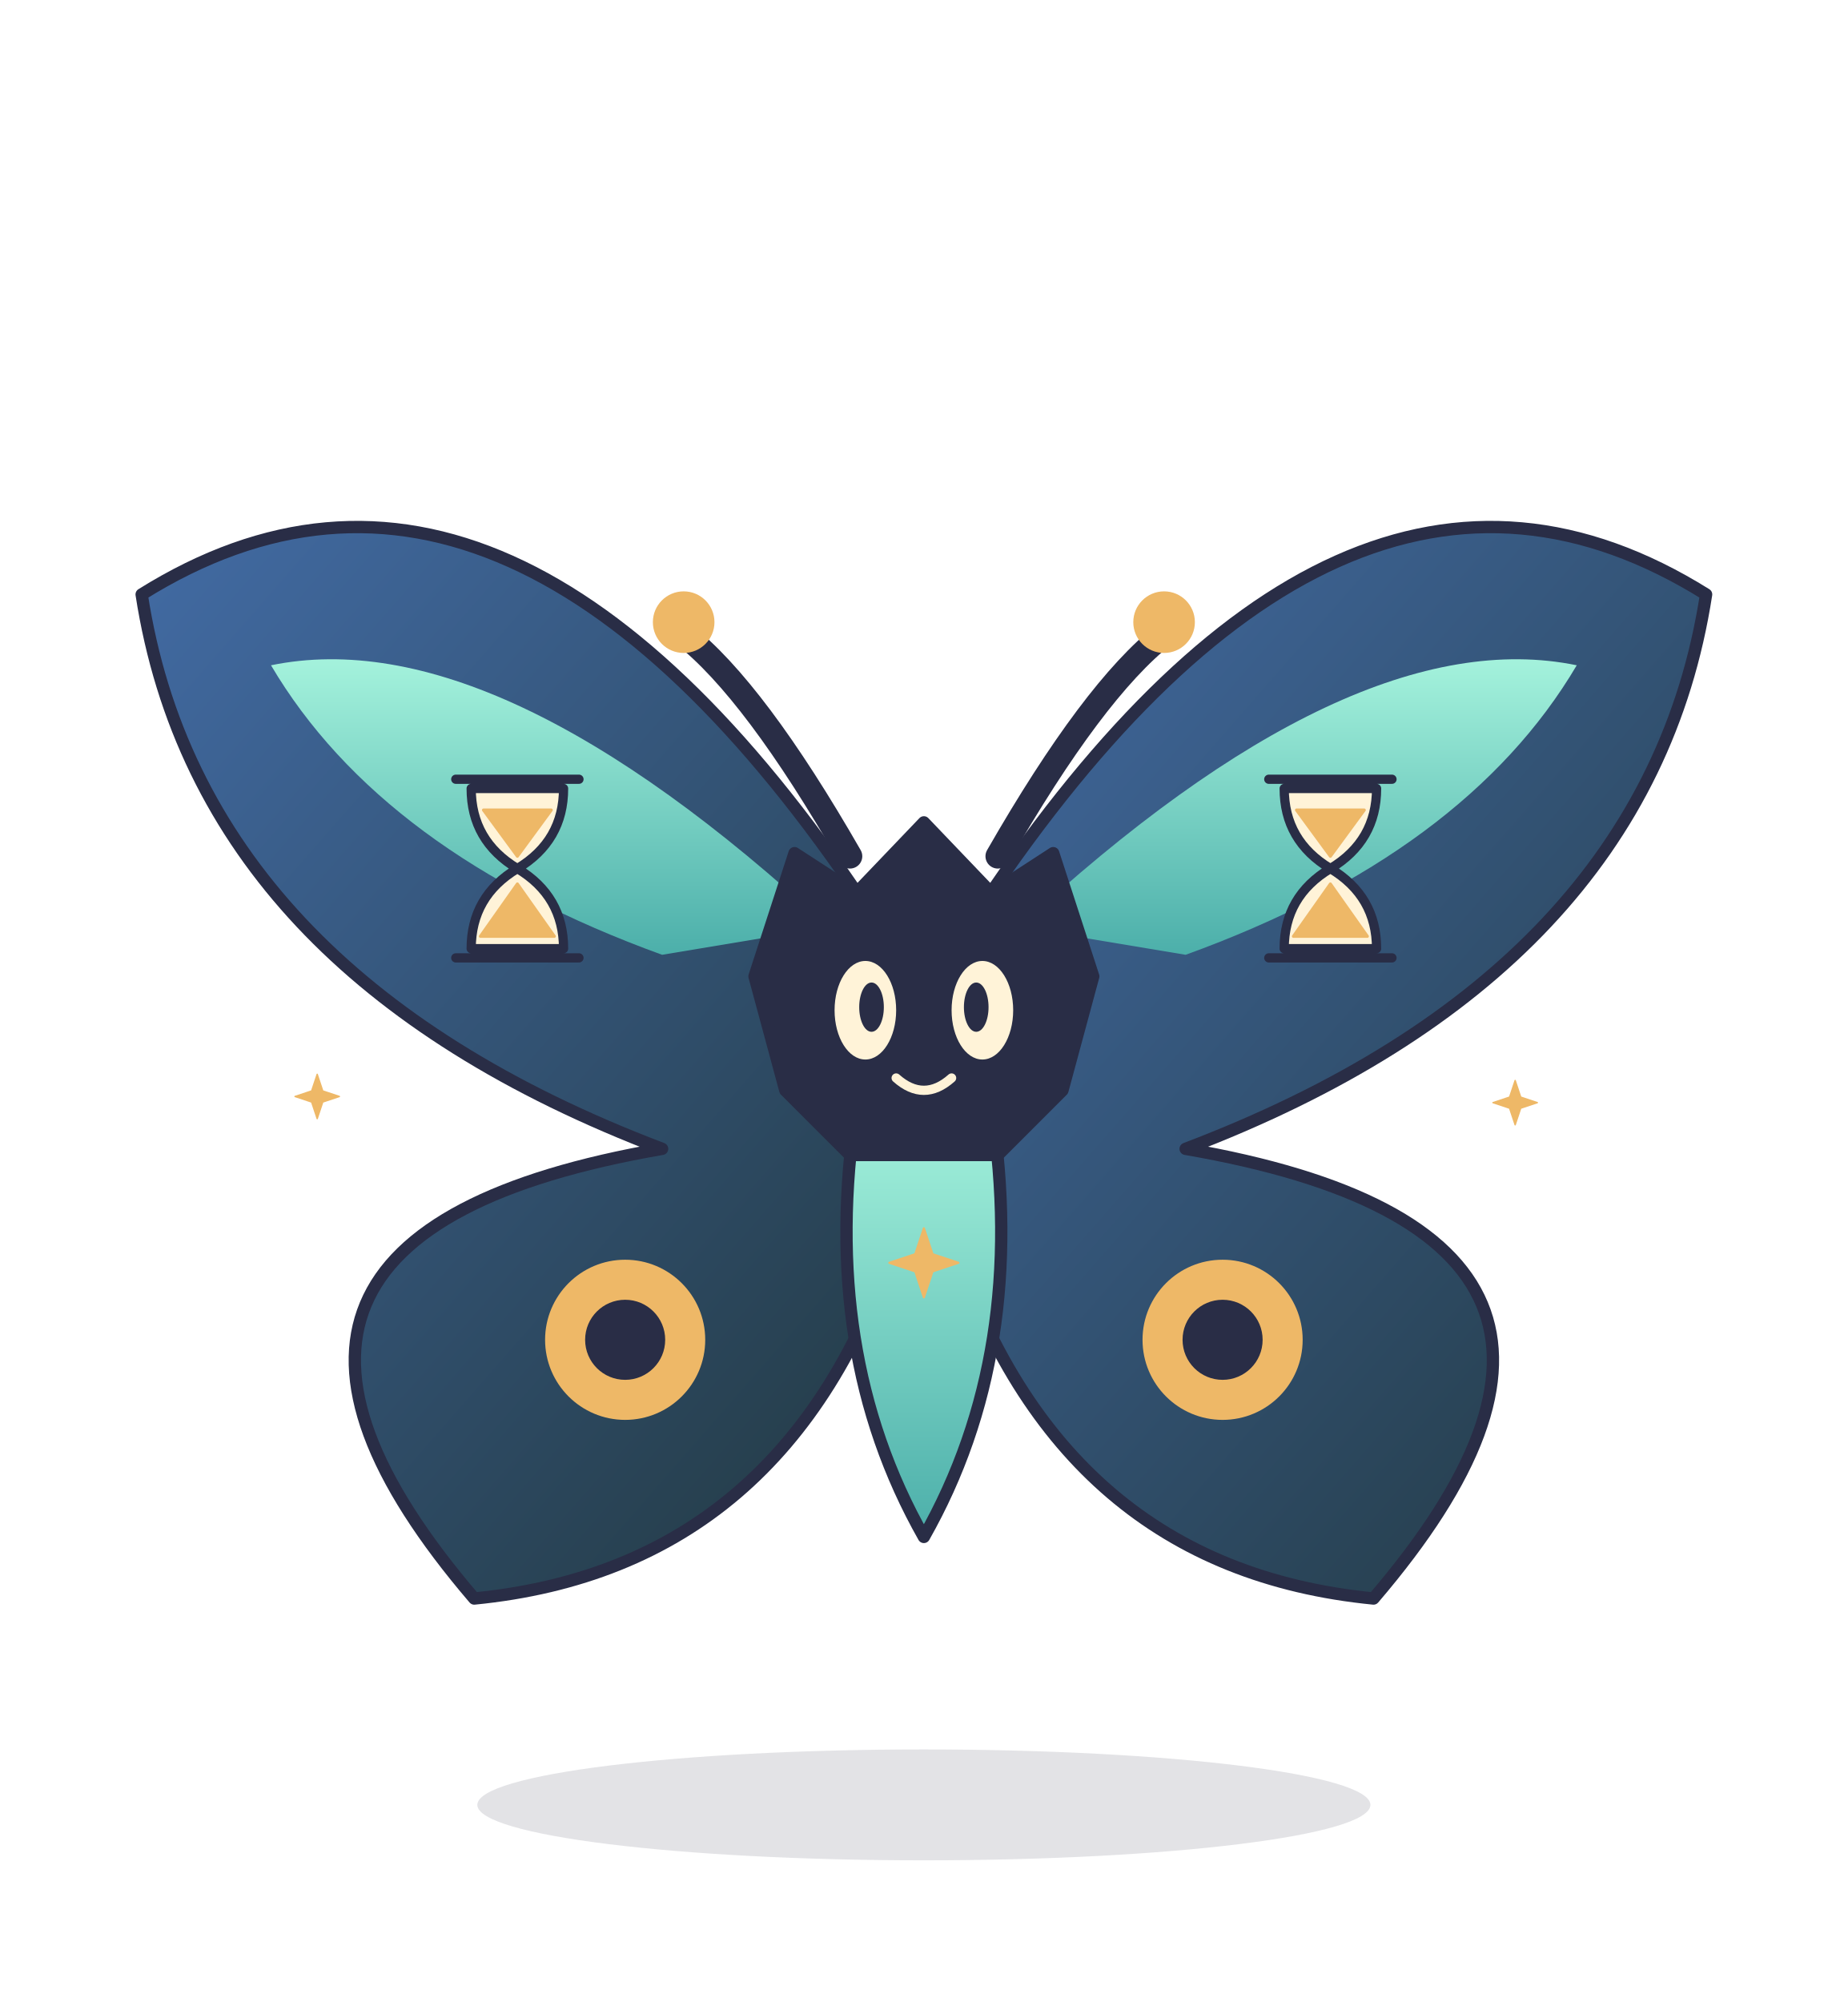
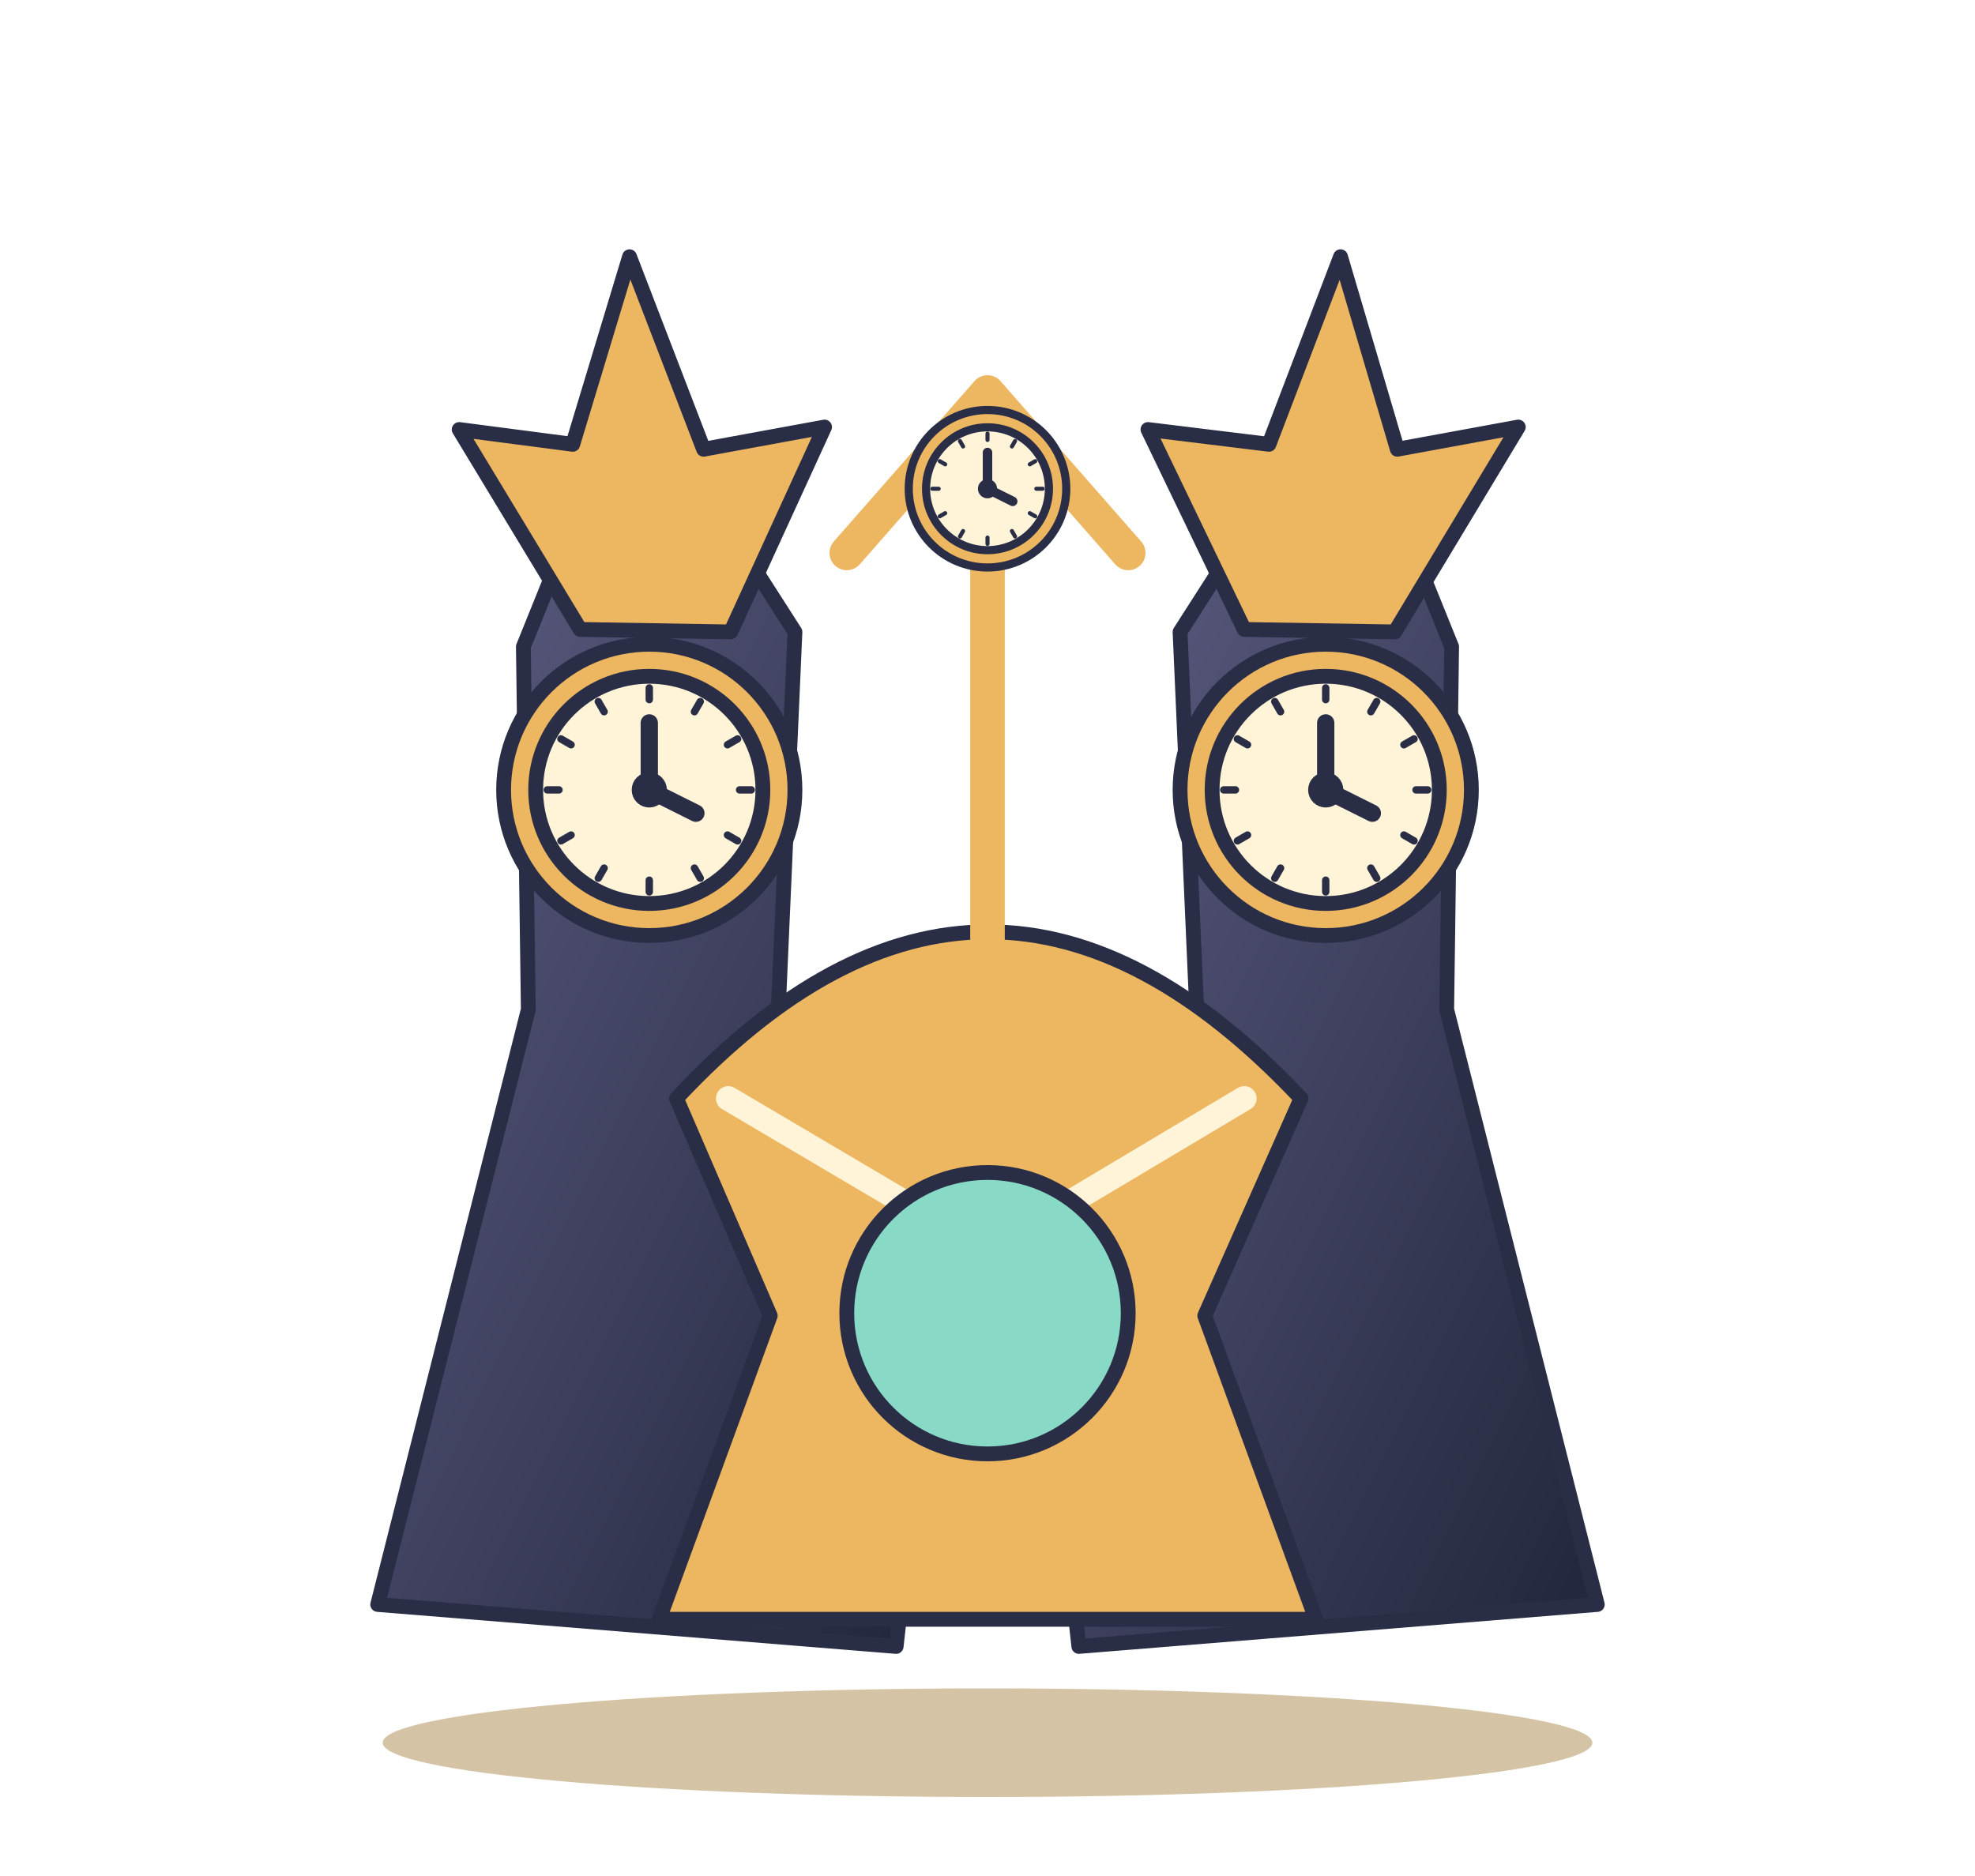
- <svg xmlns="http://www.w3.org/2000/svg" width="600" height="650" viewBox="0 0 600 650">
+ <svg xmlns="http://www.w3.org/2000/svg" width="800" height="760" viewBox="0 0 800 760">
  <defs>
-     <linearGradient id="gold" x2=".2" y2="1">
-       <stop stop-color="#ffe9a1" />
-       <stop offset="1" stop-color="#e8a344" />
+     <linearGradient id="coat" x2=".9" y2="1">
+       <stop stop-color="#626188" />
+       <stop offset="1" stop-color="#24283f" />
    </linearGradient>
-     <linearGradient id="coat" x2=".8" y2="1">
-       <stop stop-color="#426ba4" />
-       <stop offset="1" stop-color="#253d49" />
+     <linearGradient id="gold" x2=".5" y2="1">
+       <stop stop-color="#fff0b5" />
+       <stop offset="1" stop-color="#d59b46" />
    </linearGradient>
-     <linearGradient id="mint" x2="0" y2="1">
-       <stop stop-color="#a4f2dc" />
-       <stop offset="1" stop-color="#4cafaa" />
-     </linearGradient>
-     <radialGradient id="glow">
-       <stop stop-color="#fff8da" />
-       <stop offset="1" stop-color="#f3e4c9" />
-     </radialGradient>
  </defs>
-   <ellipse cx="300" cy="586" rx="145" ry="18" fill="#30344822" />
-   <g>
-     <path d="M285 300 Q166 118 46 193 Q65 316 215 373 Q53 401 154 519 Q256 509 291 402Z" fill="url(#coat)" stroke="#292d46" stroke-width="4" stroke-linejoin="round" stroke-linecap="round" />
-     <path d="M315 300 Q434 118 554 193 Q535 316 385 373 Q547 401 446 519 Q344 509 309 402Z" fill="url(#coat)" stroke="#292d46" stroke-width="4" stroke-linejoin="round" stroke-linecap="round" />
-     <path d="M269 301 Q161 201 88 216 Q124 277 215 310Z" fill="url(#mint)" stroke="none" stroke-width="4" stroke-linejoin="round" stroke-linecap="round" />
-     <path d="M331 301 Q439 201 512 216 Q476 277 385 310Z" fill="url(#mint)" stroke="none" stroke-width="4" stroke-linejoin="round" stroke-linecap="round" />
-     <g transform="translate(168 282) scale(1)">
-       <path d="M-20-29 H20 M-20 29 H20 M-15-26 Q-15-9 0 0 Q-15 9-15 26 H15 Q15 9 0 0 Q15-9 15-26 Z" fill="#fff3d8" stroke="#292d46" stroke-width="3" stroke-linejoin="round" stroke-linecap="round" />
-       <path d="M-11-19 H11 L0-4 Z M0 5 L-12 22 H12 Z" fill="#eeb867" stroke="#eeb867" stroke-width="1" stroke-linejoin="round" stroke-linecap="round" />
-     </g>
-     <g transform="translate(432 282) scale(1)">
-       <path d="M-20-29 H20 M-20 29 H20 M-15-26 Q-15-9 0 0 Q-15 9-15 26 H15 Q15 9 0 0 Q15-9 15-26 Z" fill="#fff3d8" stroke="#292d46" stroke-width="3" stroke-linejoin="round" stroke-linecap="round" />
-       <path d="M-11-19 H11 L0-4 Z M0 5 L-12 22 H12 Z" fill="#eeb867" stroke="#eeb867" stroke-width="1" stroke-linejoin="round" stroke-linecap="round" />
-     </g>
-     <circle cx="203" cy="435" r="26" fill="#eeb867" stroke="none" stroke-width="3" />
-     <circle cx="397" cy="435" r="26" fill="#eeb867" stroke="none" stroke-width="3" />
-     <circle cx="203" cy="435" r="13" fill="#292d46" stroke="none" stroke-width="3" />
-     <circle cx="397" cy="435" r="13" fill="#292d46" stroke="none" stroke-width="3" />
-     <path d="M278 360 Q266 439 300 499 Q334 439 322 360Z" fill="url(#mint)" stroke="#292d46" stroke-width="4" stroke-linejoin="round" stroke-linecap="round" />
-     <path d="M276 278 Q245 224 222 206 M324 278 Q355 224 378 206" fill="none" stroke="#292d46" stroke-width="8" stroke-linejoin="round" stroke-linecap="round" />
-     <circle cx="222" cy="202" r="10" fill="#eeb867" stroke="none" stroke-width="3" />
-     <circle cx="378" cy="202" r="10" fill="#eeb867" stroke="none" stroke-width="3" />
-     <path d="M245 317 L258 277 278 290 300 267 322 290 342 277 355 317 345 354 324 375 276 375 255 354Z" fill="#292d46" stroke="#292d46" stroke-width="4" stroke-linejoin="round" stroke-linecap="round" />
-     <ellipse cx="281" cy="328" rx="10" ry="16" fill="#fff3d8" />
-     <ellipse cx="319" cy="328" rx="10" ry="16" fill="#fff3d8" />
-     <ellipse cx="283" cy="327" rx="4" ry="8" fill="#292d46" />
-     <ellipse cx="317" cy="327" rx="4" ry="8" fill="#292d46" />
-     <path d="M291 350 Q300 358 309 350" fill="none" stroke="#fff3d8" stroke-width="3" stroke-linejoin="round" stroke-linecap="round" />
-     <g transform="translate(300 410) scale(0.7)">
-       <path d="M0-16 L4-4 16 0 4 4 0 16-4 4-16 0-4-4Z" fill="#eeb867" stroke="#eeb867" stroke-width="1" stroke-linejoin="round" stroke-linecap="round" />
-     </g>
-     <g transform="translate(103 356) scale(0.45)">
-       <path d="M0-16 L4-4 16 0 4 4 0 16-4 4-16 0-4-4Z" fill="#eeb867" stroke="#eeb867" stroke-width="1" stroke-linejoin="round" stroke-linecap="round" />
-     </g>
-     <g transform="translate(492 358) scale(0.45)">
-       <path d="M0-16 L4-4 16 0 4 4 0 16-4 4-16 0-4-4Z" fill="#eeb867" stroke="#eeb867" stroke-width="1" stroke-linejoin="round" stroke-linecap="round" />
-     </g>
+   <ellipse cx="400" cy="706" rx="245" ry="22" fill="#d4c3a5" />
+   <path d="M153 650 L214 409 L212 262 L256 153 L322 256 L315 415 L381 505 L363 667 Z" fill="url(#coat)" stroke="#292d46" stroke-width="6" stroke-linejoin="round" stroke-linecap="round" />
+   <path d="M647 650 L586 409 L588 262 L544 153 L478 256 L485 415 L419 505 L437 667 Z" fill="url(#coat)" stroke="#292d46" stroke-width="6" stroke-linejoin="round" stroke-linecap="round" />
+   <circle cx="263" cy="320" r="59" fill="#edb660" stroke="#292d46" stroke-width="6" />
+   <circle cx="263" cy="320" r="46.02" fill="#fff3d8" stroke="#292d46" stroke-width="6" />
+   <path d="M263 356.58 L263 361.3" fill="none" stroke="#292d46" stroke-width="3" stroke-linejoin="round" stroke-linecap="round" />
+   <path d="M281.29 351.679 L283.65 355.767" fill="none" stroke="#292d46" stroke-width="3" stroke-linejoin="round" stroke-linecap="round" />
+   <path d="M294.679 338.29 L298.767 340.65" fill="none" stroke="#292d46" stroke-width="3" stroke-linejoin="round" stroke-linecap="round" />
+   <path d="M299.58 320 L304.3 320" fill="none" stroke="#292d46" stroke-width="3" stroke-linejoin="round" stroke-linecap="round" />
+   <path d="M294.679 301.71 L298.767 299.35" fill="none" stroke="#292d46" stroke-width="3" stroke-linejoin="round" stroke-linecap="round" />
+   <path d="M281.29 288.321 L283.65 284.233" fill="none" stroke="#292d46" stroke-width="3" stroke-linejoin="round" stroke-linecap="round" />
+   <path d="M263 283.42 L263 278.7" fill="none" stroke="#292d46" stroke-width="3" stroke-linejoin="round" stroke-linecap="round" />
+   <path d="M244.71 288.321 L242.35 284.233" fill="none" stroke="#292d46" stroke-width="3" stroke-linejoin="round" stroke-linecap="round" />
+   <path d="M231.321 301.71 L227.233 299.35" fill="none" stroke="#292d46" stroke-width="3" stroke-linejoin="round" stroke-linecap="round" />
+   <path d="M226.42 320 L221.7 320" fill="none" stroke="#292d46" stroke-width="3" stroke-linejoin="round" stroke-linecap="round" />
+   <path d="M231.321 338.29 L227.233 340.65" fill="none" stroke="#292d46" stroke-width="3" stroke-linejoin="round" stroke-linecap="round" />
+   <path d="M244.71 351.679 L242.35 355.767" fill="none" stroke="#292d46" stroke-width="3" stroke-linejoin="round" stroke-linecap="round" />
+   <path d="M263 292.86 V320 L281.88 329.44" fill="none" stroke="#292d46" stroke-width="7" stroke-linejoin="round" stroke-linecap="round" />
+   <circle cx="263" cy="320" r="4.13" fill="#292d46" stroke="#292d46" stroke-width="6" />
+   <circle cx="537" cy="320" r="59" fill="#edb660" stroke="#292d46" stroke-width="6" />
+   <circle cx="537" cy="320" r="46.02" fill="#fff3d8" stroke="#292d46" stroke-width="6" />
+   <path d="M537 356.58 L537 361.3" fill="none" stroke="#292d46" stroke-width="3" stroke-linejoin="round" stroke-linecap="round" />
+   <path d="M555.29 351.679 L557.65 355.767" fill="none" stroke="#292d46" stroke-width="3" stroke-linejoin="round" stroke-linecap="round" />
+   <path d="M568.679 338.29 L572.767 340.65" fill="none" stroke="#292d46" stroke-width="3" stroke-linejoin="round" stroke-linecap="round" />
+   <path d="M573.58 320 L578.3 320" fill="none" stroke="#292d46" stroke-width="3" stroke-linejoin="round" stroke-linecap="round" />
+   <path d="M568.679 301.71 L572.767 299.35" fill="none" stroke="#292d46" stroke-width="3" stroke-linejoin="round" stroke-linecap="round" />
+   <path d="M555.29 288.321 L557.65 284.233" fill="none" stroke="#292d46" stroke-width="3" stroke-linejoin="round" stroke-linecap="round" />
+   <path d="M537 283.42 L537 278.7" fill="none" stroke="#292d46" stroke-width="3" stroke-linejoin="round" stroke-linecap="round" />
+   <path d="M518.71 288.321 L516.35 284.233" fill="none" stroke="#292d46" stroke-width="3" stroke-linejoin="round" stroke-linecap="round" />
+   <path d="M505.321 301.71 L501.233 299.35" fill="none" stroke="#292d46" stroke-width="3" stroke-linejoin="round" stroke-linecap="round" />
+   <path d="M500.42 320 L495.7 320" fill="none" stroke="#292d46" stroke-width="3" stroke-linejoin="round" stroke-linecap="round" />
+   <path d="M505.321 338.29 L501.233 340.65" fill="none" stroke="#292d46" stroke-width="3" stroke-linejoin="round" stroke-linecap="round" />
+   <path d="M518.71 351.679 L516.35 355.767" fill="none" stroke="#292d46" stroke-width="3" stroke-linejoin="round" stroke-linecap="round" />
+   <path d="M537 292.86 V320 L555.88 329.44" fill="none" stroke="#292d46" stroke-width="7" stroke-linejoin="round" stroke-linecap="round" />
+   <circle cx="537" cy="320" r="4.13" fill="#292d46" stroke="#292d46" stroke-width="6" />
+   <path d="M274 445 Q400 310 527 445 L488 533 L533 656 H267 L312 533 Z" fill="#edb660" stroke="#292d46" stroke-width="6" stroke-linejoin="round" stroke-linecap="round" />
+   <path d="M295 445 L400 507 L504 445" fill="none" stroke="#fff3d8" stroke-width="10" stroke-linejoin="round" stroke-linecap="round" />
+   <circle cx="400" cy="532" r="57" fill="#88d9c6" stroke="#292d46" stroke-width="6" />
+   <path d="M400 181 V387 M343 224 L400 159 L457 224" fill="none" stroke="#edb660" stroke-width="14" stroke-linejoin="round" stroke-linecap="round" />
+   <g transform="translate(400 198) rotate(0) scale(0.55 0.55)">
+     <circle cx="0" cy="0" r="58" fill="#edb660" stroke="#292d46" stroke-width="6" />
+     <circle cx="0" cy="0" r="45.24" fill="#fff3d8" stroke="#292d46" stroke-width="6" />
+     <path d="M0 35.96 L0 40.6" fill="none" stroke="#292d46" stroke-width="3" stroke-linejoin="round" stroke-linecap="round" />
+     <path d="M17.98 31.142 L20.3 35.161" fill="none" stroke="#292d46" stroke-width="3" stroke-linejoin="round" stroke-linecap="round" />
+     <path d="M31.142 17.98 L35.161 20.3" fill="none" stroke="#292d46" stroke-width="3" stroke-linejoin="round" stroke-linecap="round" />
+     <path d="M35.96 2.201914944866941e-15 L40.6 2.486033002269127e-15" fill="none" stroke="#292d46" stroke-width="3" stroke-linejoin="round" stroke-linecap="round" />
+     <path d="M31.142 -17.98 L35.161 -20.3" fill="none" stroke="#292d46" stroke-width="3" stroke-linejoin="round" stroke-linecap="round" />
+     <path d="M17.98 -31.142 L20.3 -35.161" fill="none" stroke="#292d46" stroke-width="3" stroke-linejoin="round" stroke-linecap="round" />
+     <path d="M4.403829889733882e-15 -35.96 L4.972066004538254e-15 -40.6" fill="none" stroke="#292d46" stroke-width="3" stroke-linejoin="round" stroke-linecap="round" />
+     <path d="M-17.98 -31.142 L-20.3 -35.161" fill="none" stroke="#292d46" stroke-width="3" stroke-linejoin="round" stroke-linecap="round" />
+     <path d="M-31.142 -17.98 L-35.161 -20.3" fill="none" stroke="#292d46" stroke-width="3" stroke-linejoin="round" stroke-linecap="round" />
+     <path d="M-35.96 -6.605744834600823e-15 L-40.6 -7.45809900680738e-15" fill="none" stroke="#292d46" stroke-width="3" stroke-linejoin="round" stroke-linecap="round" />
+     <path d="M-31.142 17.98 L-35.161 20.3" fill="none" stroke="#292d46" stroke-width="3" stroke-linejoin="round" stroke-linecap="round" />
+     <path d="M-17.98 31.142 L-20.3 35.161" fill="none" stroke="#292d46" stroke-width="3" stroke-linejoin="round" stroke-linecap="round" />
+     <path d="M0 -26.68 V0 L18.56 9.28" fill="none" stroke="#292d46" stroke-width="7" stroke-linejoin="round" stroke-linecap="round" />
+     <circle cx="0" cy="0" r="4.06" fill="#292d46" stroke="#292d46" stroke-width="6" />
  </g>
+   <path d="M235 255 L186 174 L232 180 L255 104 L285 182 L334 173 L296 256 Z" fill="#edb660" stroke="#292d46" stroke-width="6" stroke-linejoin="round" stroke-linecap="round" />
+   <path d="M504 255 L465 174 L514 180 L543 104 L566 182 L615 173 L565 256 Z" fill="#edb660" stroke="#292d46" stroke-width="6" stroke-linejoin="round" stroke-linecap="round" />
</svg>
